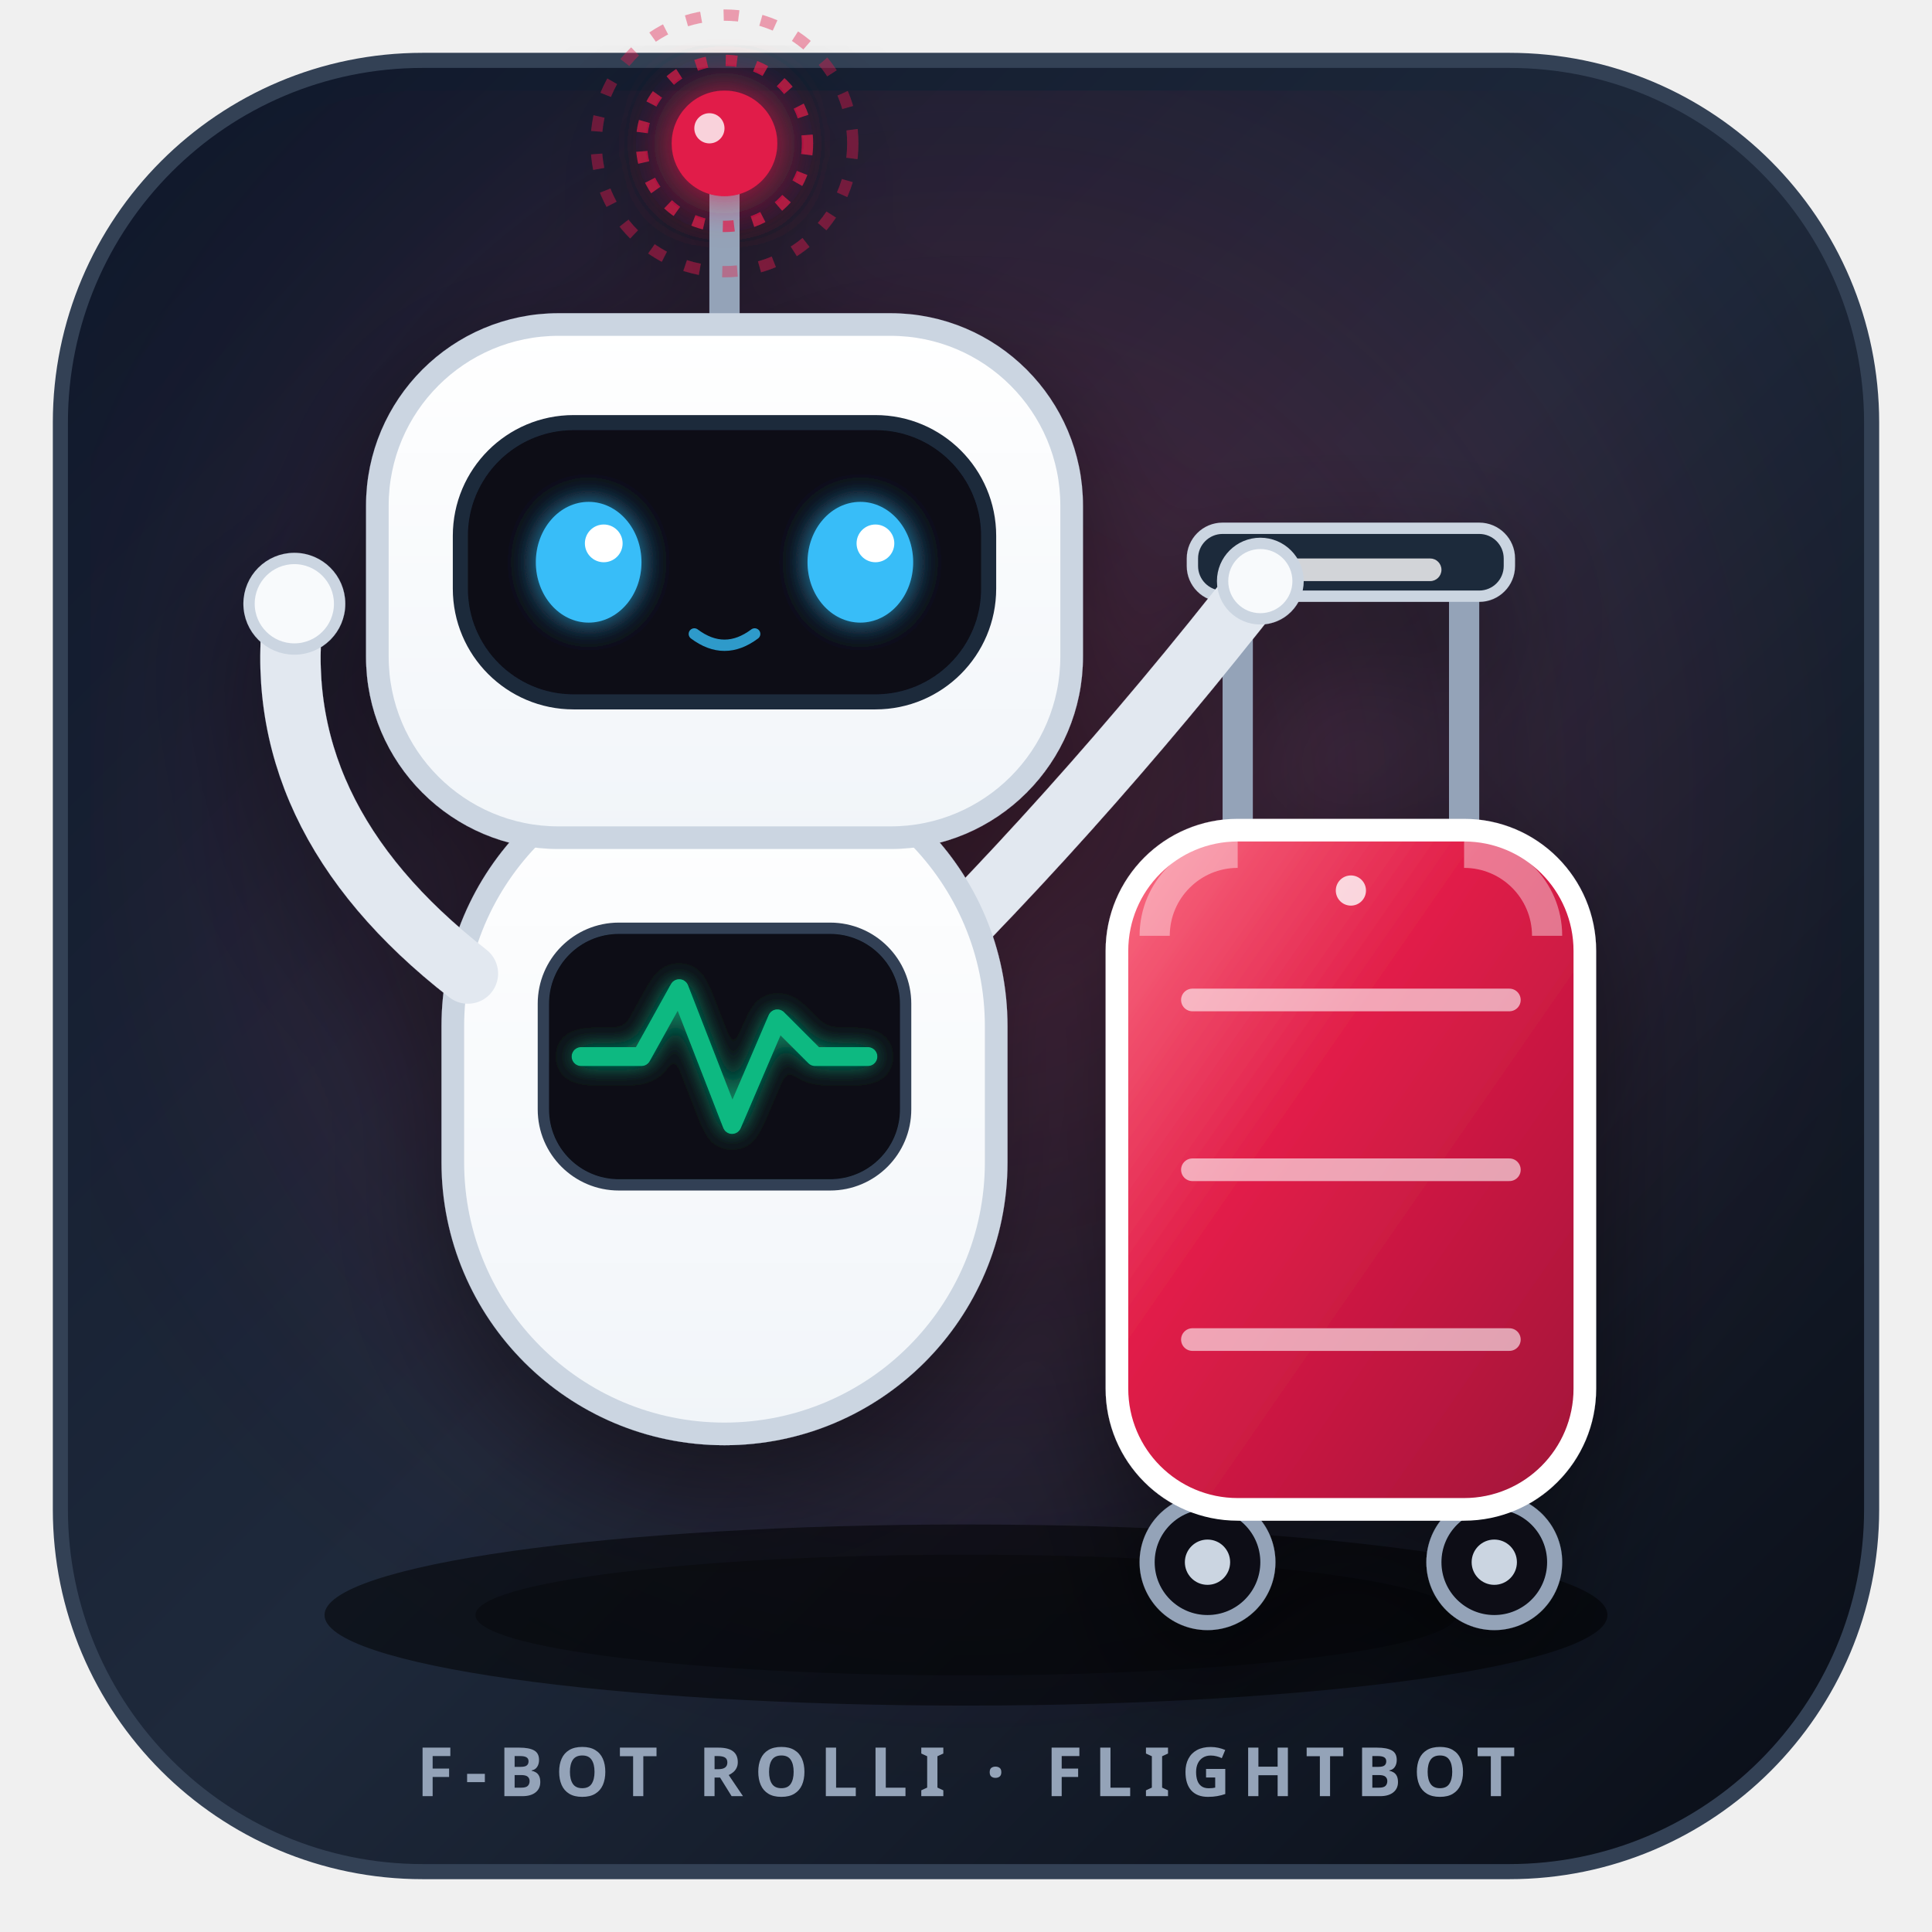
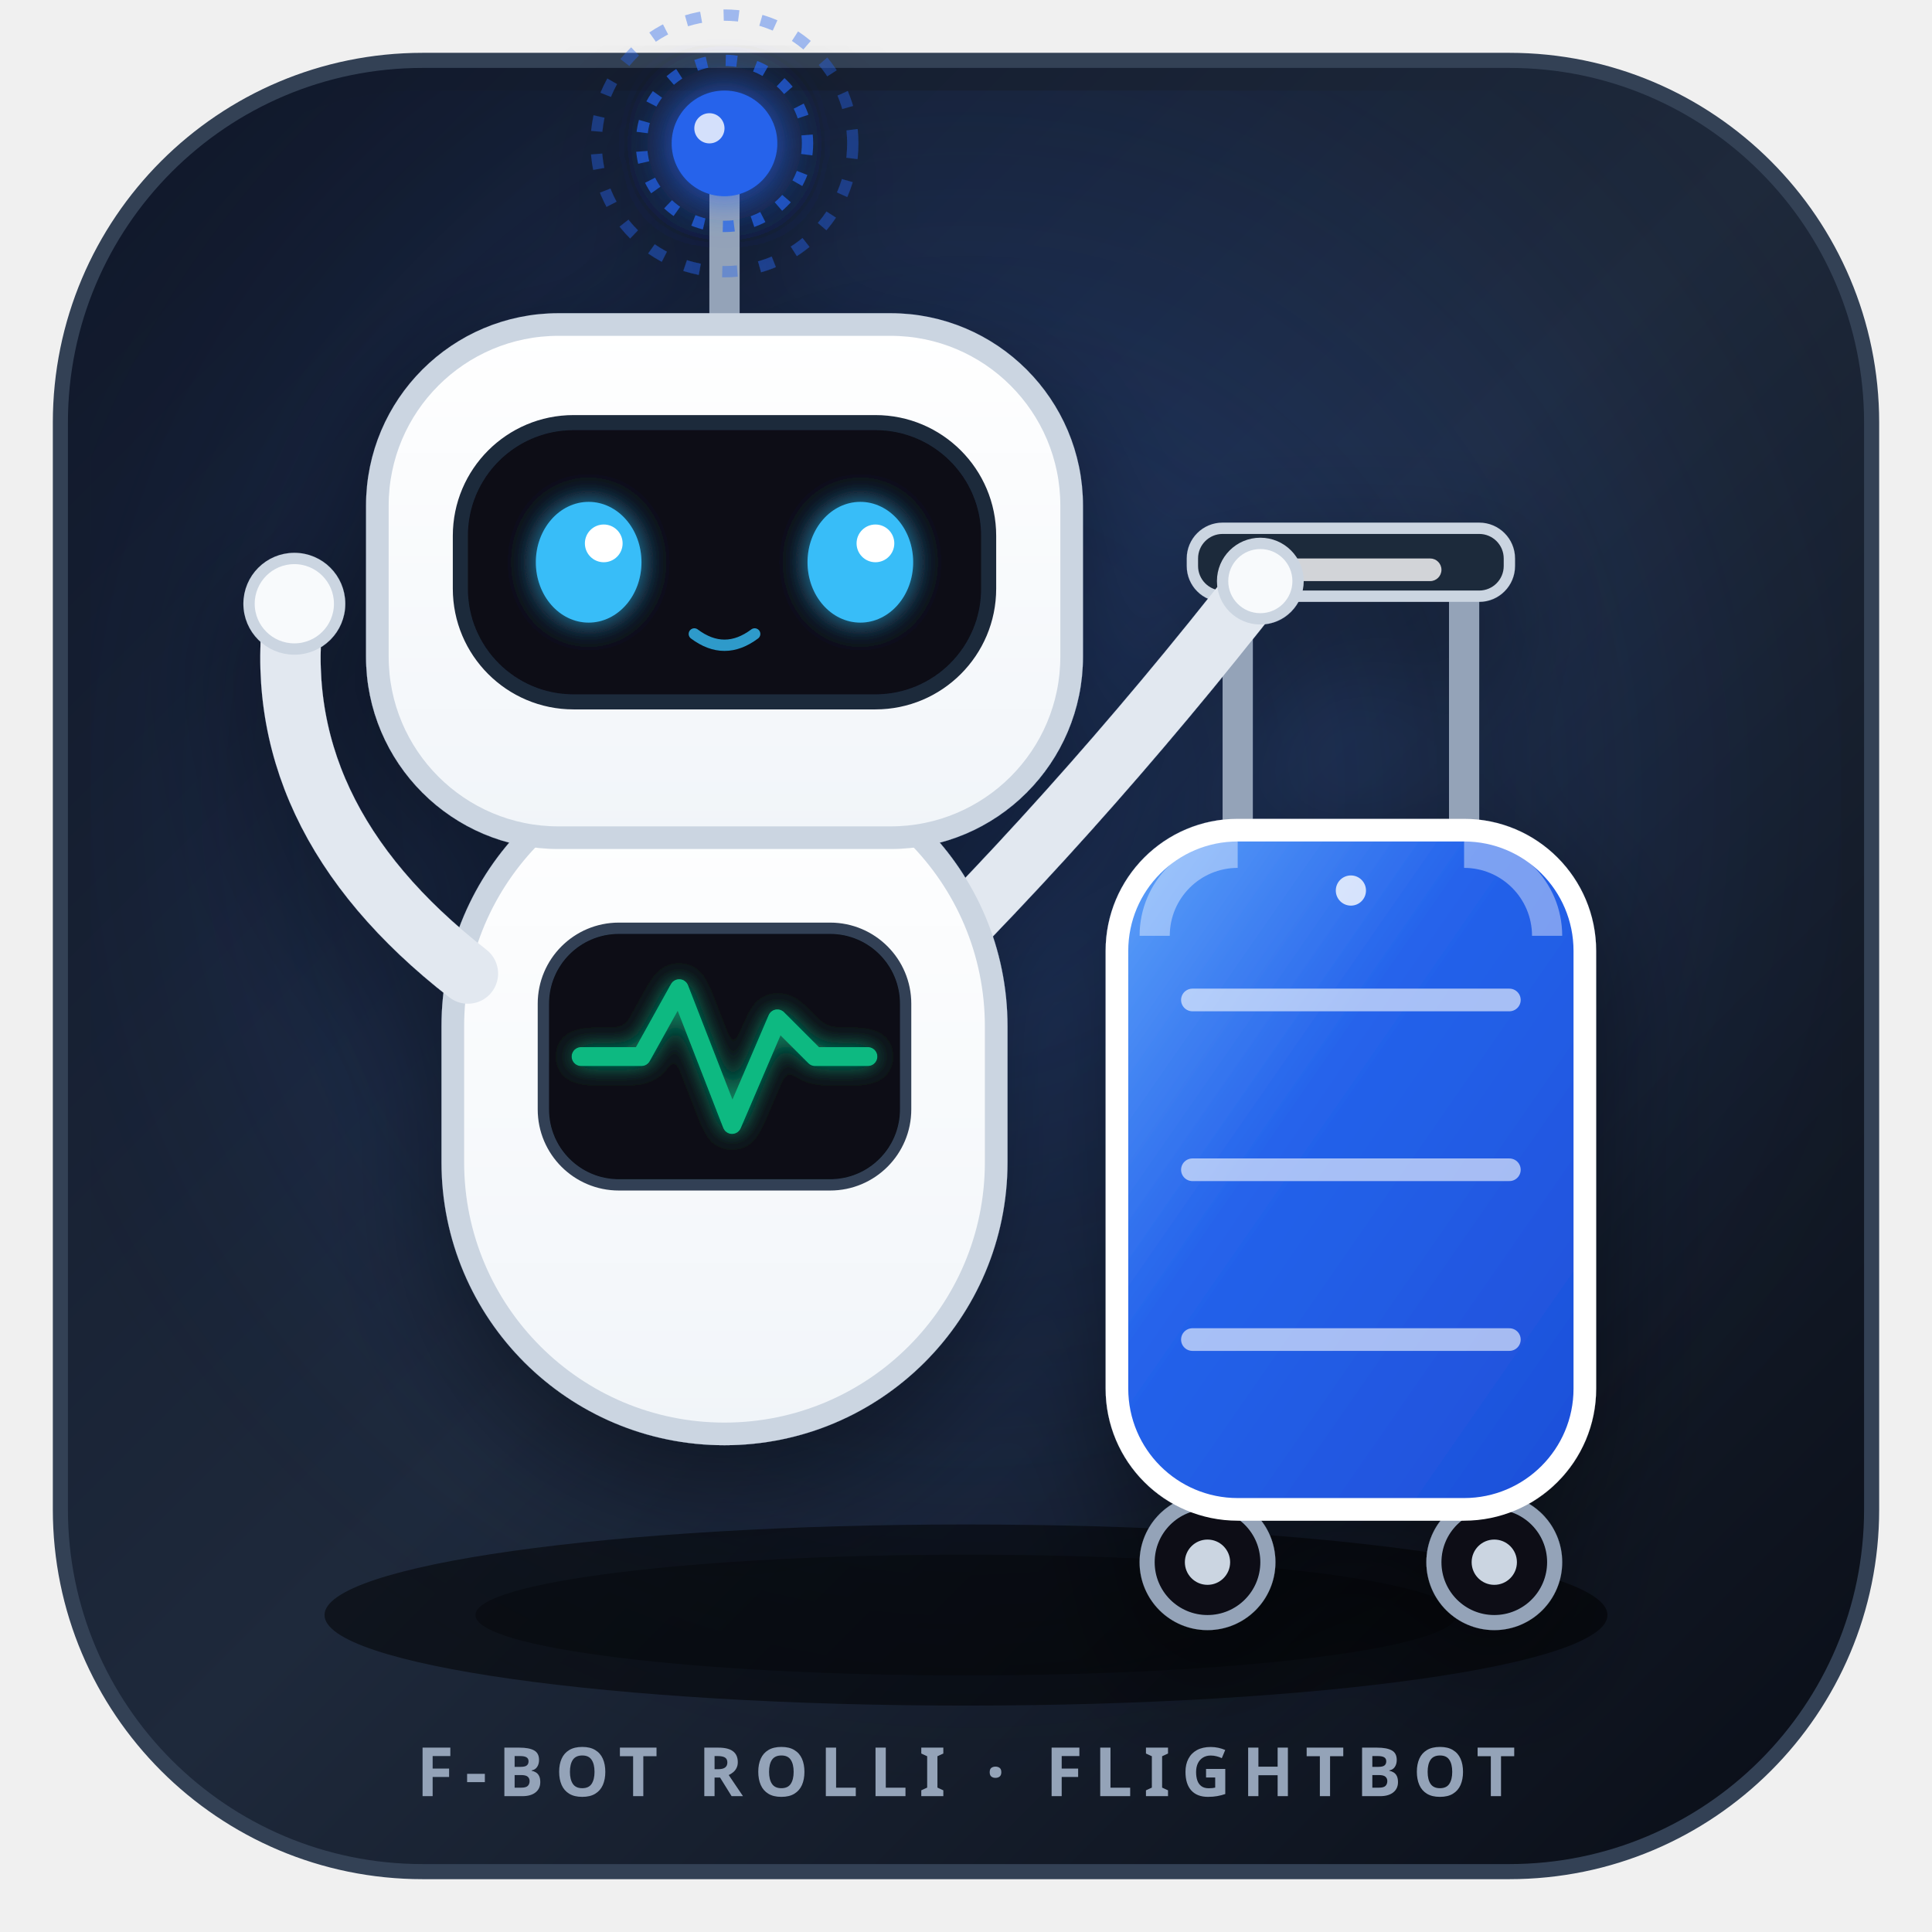
<svg xmlns="http://www.w3.org/2000/svg" viewBox="0 0 512 512" width="100%" height="100%">
  <defs>
    <linearGradient id="bgGradient" x1="0%" y1="0%" x2="100%" y2="100%">
      <stop offset="0%" stop-color="#0f172a" />
      <stop offset="50%" stop-color="#1e293b" />
      <stop offset="100%" stop-color="#090d16" />
    </linearGradient>
    <radialGradient id="badgeGlow" cx="50%" cy="40%" r="60%">
-       <stop offset="0%" stop-color="#e11d48" stop-opacity="0.25" />
-       <stop offset="70%" stop-color="#e11d48" stop-opacity="0.05" />
+       <stop offset="0%" stop-color="#2563eb" stop-opacity="0.25" />
+       <stop offset="70%" stop-color="#2563eb" stop-opacity="0.05" />
      <stop offset="100%" stop-color="#000000" stop-opacity="0" />
    </radialGradient>
    <linearGradient id="suitcaseRed" x1="0%" y1="0%" x2="100%" y2="100%">
-       <stop offset="0%" stop-color="#fb7185" />
-       <stop offset="40%" stop-color="#e11d48" />
-       <stop offset="100%" stop-color="#9f1239" />
+       <stop offset="0%" stop-color="#60a5fa" />
+       <stop offset="40%" stop-color="#2563eb" />
+       <stop offset="100%" stop-color="#1d4ed8" />
    </linearGradient>
    <linearGradient id="robotBodyWhite" x1="0%" y1="0%" x2="0%" y2="100%">
      <stop offset="0%" stop-color="#ffffff" />
      <stop offset="100%" stop-color="#f1f5f9" />
    </linearGradient>
    <filter id="softShadow" x="-10%" y="-10%" width="120%" height="130%">
      <feDropShadow dx="0" dy="12" stdDeviation="16" flood-color="#000000" flood-opacity="0.45" />
    </filter>
    <filter id="cyanGlow" x="-50%" y="-50%" width="200%" height="200%">
      <feDropShadow dx="0" dy="0" stdDeviation="4" flood-color="#38bdf8" flood-opacity="0.8" />
    </filter>
    <filter id="emeraldGlow" x="-50%" y="-50%" width="200%" height="200%">
      <feDropShadow dx="0" dy="0" stdDeviation="3" flood-color="#10b981" flood-opacity="0.8" />
    </filter>
    <filter id="antennaGlow" x="-50%" y="-50%" width="200%" height="200%">
-       <feDropShadow dx="0" dy="0" stdDeviation="6" flood-color="#e11d48" flood-opacity="0.9" />
+       <feDropShadow dx="0" dy="0" stdDeviation="6" flood-color="#2563eb" flood-opacity="0.9" />
    </filter>
  </defs>
  <rect x="16" y="16" width="480" height="480" rx="96" fill="url(#bgGradient)" stroke="#334155" stroke-width="4" />
  <rect x="24" y="24" width="464" height="464" rx="88" fill="url(#badgeGlow)" />
  <ellipse cx="256" cy="428" rx="170" ry="24" fill="#000000" opacity="0.5" />
  <ellipse cx="256" cy="428" rx="130" ry="16" fill="#000000" opacity="0.3" />
  <g id="rolli-character" filter="url(#softShadow)">
    <g id="valija">
      <g id="ruedas">
        <circle cx="320" cy="414" r="16" fill="#090d16" stroke="#94a3b8" stroke-width="4" />
        <circle cx="320" cy="414" r="6" fill="#cbd5e1" />
        <circle cx="396" cy="414" r="16" fill="#090d16" stroke="#94a3b8" stroke-width="4" />
        <circle cx="396" cy="414" r="6" fill="#cbd5e1" />
      </g>
      <g id="manija-telescopica">
        <line x1="328" y1="230" x2="328" y2="152" stroke="#94a3b8" stroke-width="8" stroke-linecap="round" />
        <line x1="388" y1="230" x2="388" y2="152" stroke="#94a3b8" stroke-width="8" stroke-linecap="round" />
        <rect x="316" y="140" width="84" height="18" rx="8" fill="#1e293b" stroke="#cbd5e1" stroke-width="3" />
        <rect x="334" y="148" width="48" height="6" rx="3" fill="#ffffff" opacity="0.8" />
      </g>
      <rect x="296" y="220" width="124" height="180" rx="32" fill="url(#suitcaseRed)" stroke="#ffffff" stroke-width="6" />
      <path d="M 302 248 A 26 26 0 0 1 328 222 L 328 230 A 18 18 0 0 0 310 248 Z" fill="#ffffff" opacity="0.4" />
      <path d="M 414 248 A 26 26 0 0 0 388 222 L 388 230 A 18 18 0 0 1 406 248 Z" fill="#ffffff" opacity="0.4" />
      <line x1="316" y1="265" x2="400" y2="265" stroke="#ffffff" stroke-width="6" stroke-linecap="round" opacity="0.6" />
      <line x1="316" y1="310" x2="400" y2="310" stroke="#ffffff" stroke-width="6" stroke-linecap="round" opacity="0.6" />
      <line x1="316" y1="355" x2="400" y2="355" stroke="#ffffff" stroke-width="6" stroke-linecap="round" opacity="0.6" />
      <circle cx="358" cy="236" r="4" fill="#ffffff" opacity="0.8" />
    </g>
    <path d="M 230 270 Q 284 218 334 154" fill="none" stroke="#e2e8f0" stroke-width="16" stroke-linecap="round" />
    <circle cx="334" cy="154" r="10" fill="#f8fafc" stroke="#cbd5e1" stroke-width="3" />
    <g id="cuerpo-robot">
      <rect x="120" y="200" width="144" height="180" rx="72" fill="url(#robotBodyWhite)" stroke="#cbd5e1" stroke-width="6" />
      <rect x="144" y="246" width="96" height="68" rx="20" fill="#090d16" stroke="#334155" stroke-width="3" />
      <path d="M 154 280 L 170 280 L 180 262 L 194 298 L 206 270 L 216 280 L 230 280" fill="none" stroke="#10b981" stroke-width="5" stroke-linecap="round" stroke-linejoin="round" filter="url(#emeraldGlow)" />
    </g>
    <path d="M 124 258 Q 70 216 78 160" fill="none" stroke="#e2e8f0" stroke-width="16" stroke-linecap="round" />
    <circle cx="78" cy="160" r="12" fill="#f8fafc" stroke="#cbd5e1" stroke-width="3" />
    <g id="cabeza-robot">
      <line x1="192" y1="94" x2="192" y2="42" stroke="#94a3b8" stroke-width="8" stroke-linecap="round" />
-       <circle cx="192" cy="38" r="34" fill="none" stroke="#e11d48" stroke-width="3" stroke-dasharray="4 6" opacity="0.4" />
-       <circle cx="192" cy="38" r="22" fill="none" stroke="#e11d48" stroke-width="3" stroke-dasharray="3 5" opacity="0.7" />
-       <circle cx="192" cy="38" r="14" fill="#e11d48" filter="url(#antennaGlow)" />
+       <circle cx="192" cy="38" r="34" fill="none" stroke="#2563eb" stroke-width="3" stroke-dasharray="4 6" opacity="0.4" />
+       <circle cx="192" cy="38" r="22" fill="none" stroke="#2563eb" stroke-width="3" stroke-dasharray="3 5" opacity="0.7" />
+       <circle cx="192" cy="38" r="14" fill="#2563eb" filter="url(#antennaGlow)" />
      <circle cx="188" cy="34" r="4" fill="#ffffff" opacity="0.8" />
      <rect x="100" y="86" width="184" height="136" rx="48" fill="url(#robotBodyWhite)" stroke="#cbd5e1" stroke-width="6" />
      <rect x="122" y="112" width="140" height="74" rx="30" fill="#090d16" stroke="#1e293b" stroke-width="4" />
      <ellipse cx="156" cy="149" rx="14" ry="16" fill="#38bdf8" filter="url(#cyanGlow)" />
      <ellipse cx="228" cy="149" rx="14" ry="16" fill="#38bdf8" filter="url(#cyanGlow)" />
      <circle cx="160" cy="144" r="5" fill="#ffffff" />
      <circle cx="232" cy="144" r="5" fill="#ffffff" />
      <path d="M 184 168 Q 192 174 200 168" fill="none" stroke="#38bdf8" stroke-width="3" stroke-linecap="round" opacity="0.8" />
    </g>
  </g>
  <text x="256" y="476" text-anchor="middle" font-family="'Plus Jakarta Sans', system-ui, sans-serif" font-size="18" font-weight="800" fill="#94a3b8" letter-spacing="3">
    F-BOT ROLLI · FLIGHTBOT
  </text>
</svg>
